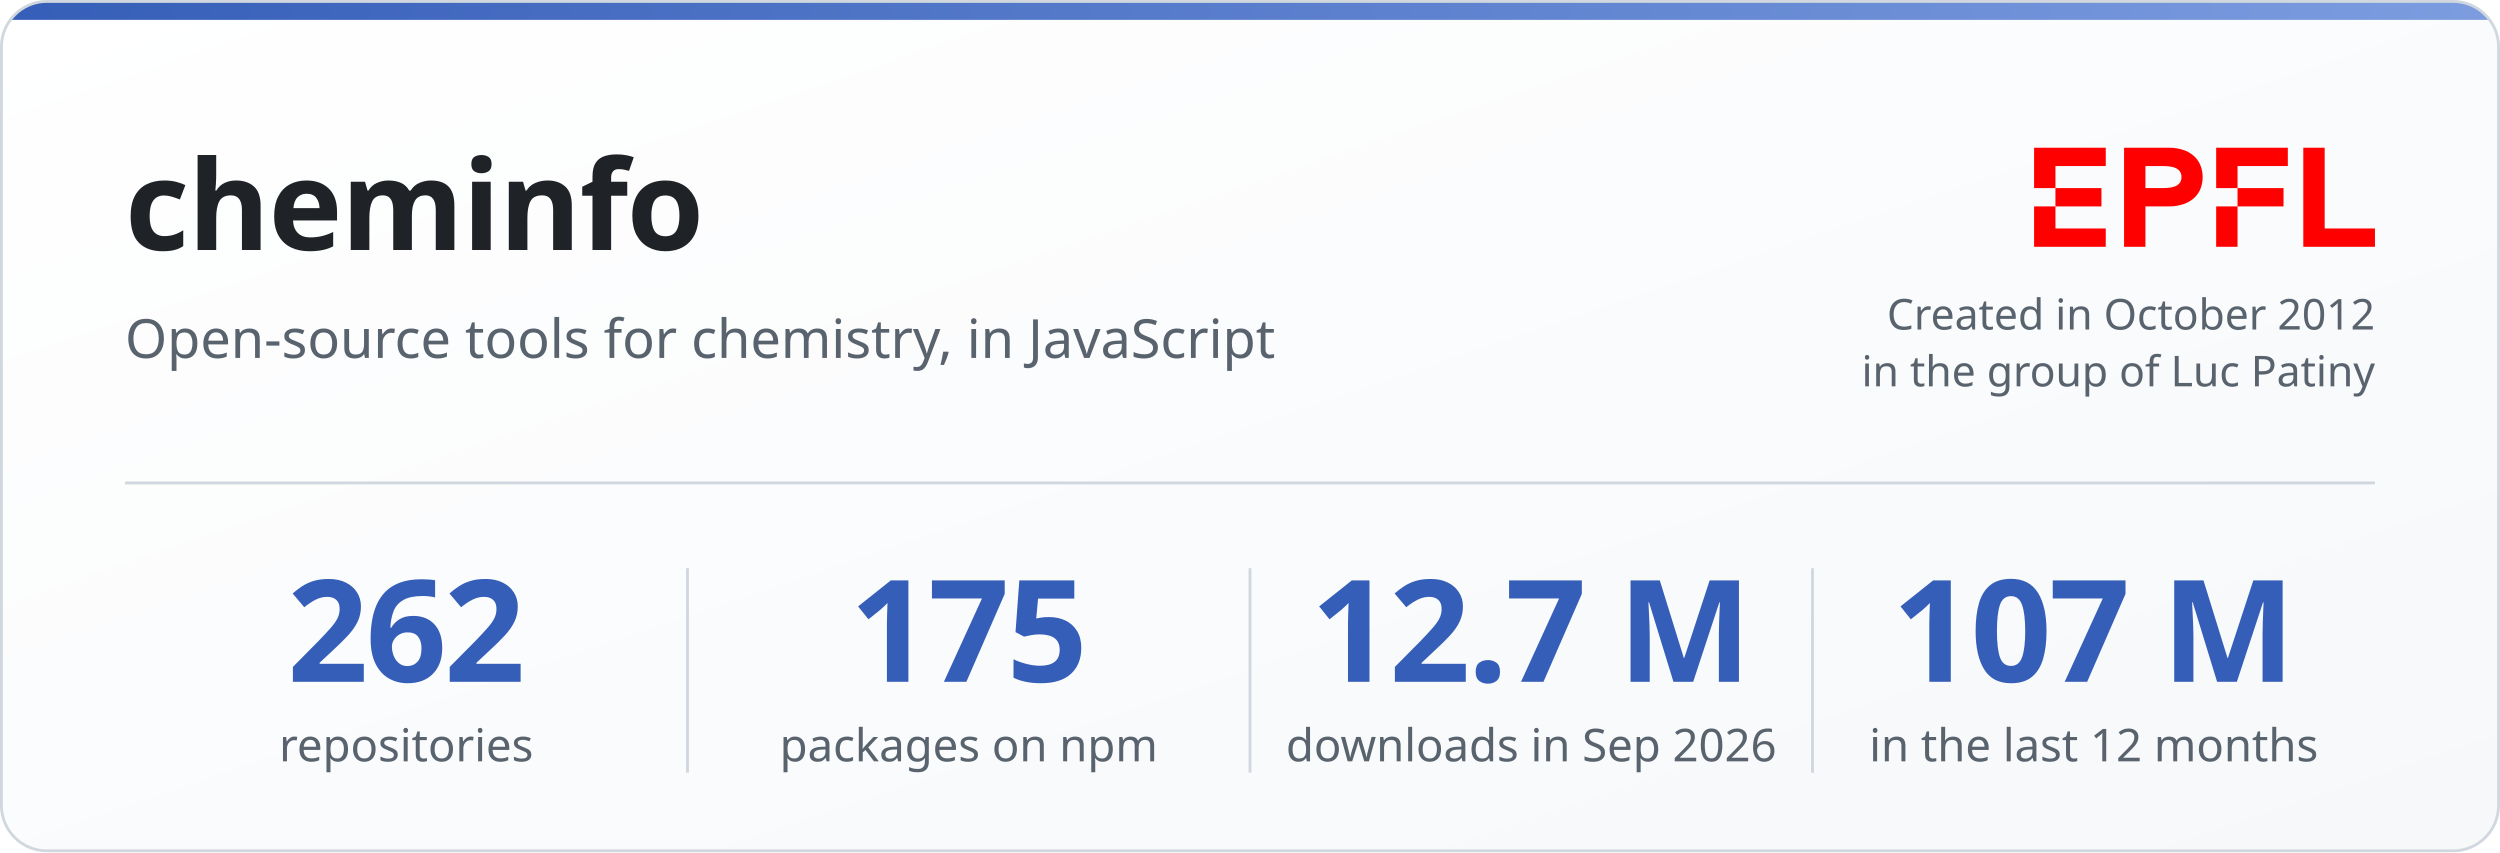
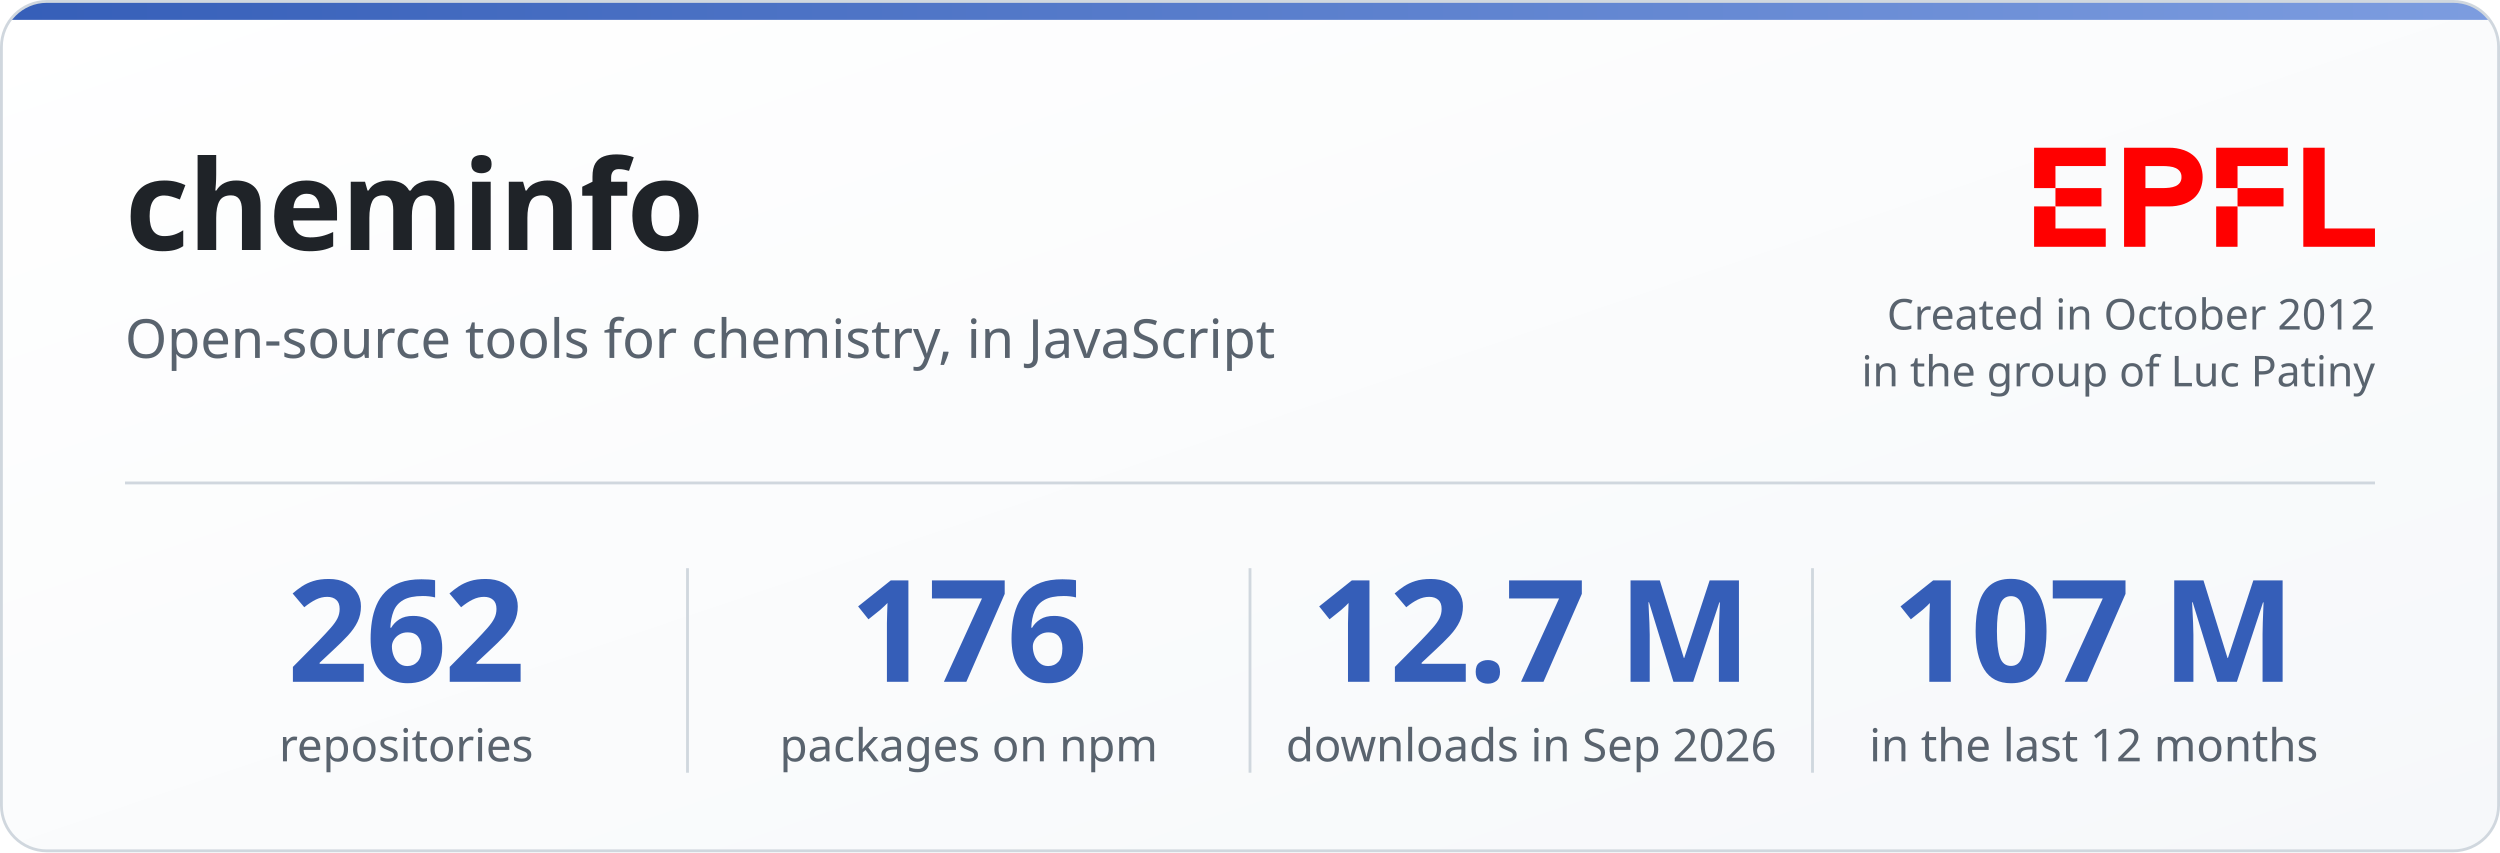
- <svg xmlns="http://www.w3.org/2000/svg" width="880" height="300" viewBox="0 0 880 300" role="img" aria-label="cheminfo: 262 repositories, 175 packages on npm, 12.7 M downloads in Sep 2026, 107 M in the last 12 months. GitHub organization created in October 2012 in the group of Luc Patiny at EPFL.">
+ <svg xmlns="http://www.w3.org/2000/svg" width="880" height="300" viewBox="0 0 880 300" role="img" aria-label="cheminfo: 262 repositories, 176 packages on npm, 12.7 M downloads in Sep 2026, 107 M in the last 12 months. GitHub organization created in October 2012 in the group of Luc Patiny at EPFL.">
  <style>
    text { font-family: -apple-system, BlinkMacSystemFont, 'Segoe UI', 'Noto Sans', Helvetica, Arial, sans-serif; }
    .title { font-size: 44px; font-weight: 700; letter-spacing: -0.5px; }
    .tagline { font-size: 19px; }
    .credit { font-size: 15px; }
    .number { font-size: 50px; font-weight: 700; letter-spacing: -1px; }
    .label { font-size: 16px; }
  </style>
  <defs>
    <linearGradient id="background" x1="0" y1="0" x2="1" y2="1">
      <stop offset="0" stop-color="#ffffff" />
      <stop offset="1" stop-color="#f6f8fa" />
    </linearGradient>
    <linearGradient id="bar" x1="0" y1="0" x2="1" y2="0">
      <stop offset="0" stop-color="#355eb8" />
      <stop offset="1" stop-color="#7d9de0" />
    </linearGradient>
    <clipPath id="card">
      <rect x="0.5" y="0.5" width="879" height="299" rx="16" />
    </clipPath>
  </defs>
  <g clip-path="url(#card)">
    <rect width="880" height="300" fill="url(#background)" />
    <rect width="880" height="7" fill="url(#bar)" />
  </g>
  <rect x="0.5" y="0.5" width="879" height="299" rx="16" fill="none" stroke="#d0d7de" />
  <text x="44" y="88" class="title" fill="#1f2328">cheminfo</text>
  <text x="44" y="126" class="tagline" fill="#59636e">Open-source tools for chemistry, in JavaScript</text>
  <g transform="translate(716 52) scale(0.6578947)" fill="#ff0000">
    <polygon points="0 21.6 11.43 21.6 11.43 9.8 38.34 9.8 38.34 0 0 0 0 21.6" />
    <polygon points="0 53 38.34 53 38.34 43.2 11.43 43.2 11.43 31.4 0 31.4 0 53" />
    <rect x="11.43" y="21.6" width="24.61" height="9.8" />
    <path d="M86,4.87a16.12,16.12,0,0,0-5.68-3.53A23.76,23.76,0,0,0,71.82,0H48.14V53H59.57V31.4H71.82a23.76,23.76,0,0,0,8.46-1.34A16.12,16.12,0,0,0,86,26.53a13.43,13.43,0,0,0,3.19-5,17.38,17.38,0,0,0,0-11.62A13.52,13.52,0,0,0,86,4.87ZM78,18.73a5.7,5.7,0,0,1-2.26,1.8,11.33,11.33,0,0,1-3.27.85,32,32,0,0,1-3.86.22H59.57V9.8h9.05a32,32,0,0,1,3.86.22,11,11,0,0,1,3.27.86A5.59,5.59,0,0,1,78,12.67a5,5,0,0,1,.86,3A5,5,0,0,1,78,18.73Z" />
    <polygon points="155.47 43.2 155.47 0 144.04 0 144.04 53 182.38 53 182.38 43.2 155.47 43.2" />
    <polygon points="97.42 21.6 108.85 21.6 108.85 9.8 135.76 9.8 135.76 0 97.42 0 97.42 21.6" />
    <rect x="97.42" y="31.4" width="11.43" height="21.6" />
    <rect x="108.85" y="21.6" width="24.61" height="9.8" />
  </g>
  <text x="836" y="116" text-anchor="end" class="credit" fill="#59636e">Created in October 2012</text>
  <text x="836" y="136" text-anchor="end" class="credit" fill="#59636e">in the group of Luc Patiny</text>
  <line x1="44" y1="170" x2="836" y2="170" stroke="#d0d7de" />
  <text x="143" y="240" text-anchor="middle" class="number" fill="#355eb8">262</text>
  <text x="143" y="268" text-anchor="middle" class="label" fill="#59636e">repositories</text>
  <line x1="242" y1="200" x2="242" y2="272" stroke="#d0d7de" />
-   <text x="341" y="240" text-anchor="middle" class="number" fill="#355eb8">175</text>
+   <text x="341" y="240" text-anchor="middle" class="number" fill="#355eb8">176</text>
  <text x="341" y="268" text-anchor="middle" class="label" fill="#59636e">packages on npm</text>
  <line x1="440" y1="200" x2="440" y2="272" stroke="#d0d7de" />
  <text x="539" y="240" text-anchor="middle" class="number" fill="#355eb8">12.7 M</text>
  <text x="539" y="268" text-anchor="middle" class="label" fill="#59636e">downloads in Sep 2026</text>
  <line x1="638" y1="200" x2="638" y2="272" stroke="#d0d7de" />
  <text x="737" y="240" text-anchor="middle" class="number" fill="#355eb8">107 M</text>
  <text x="737" y="268" text-anchor="middle" class="label" fill="#59636e">in the last 12 months</text>
</svg>
